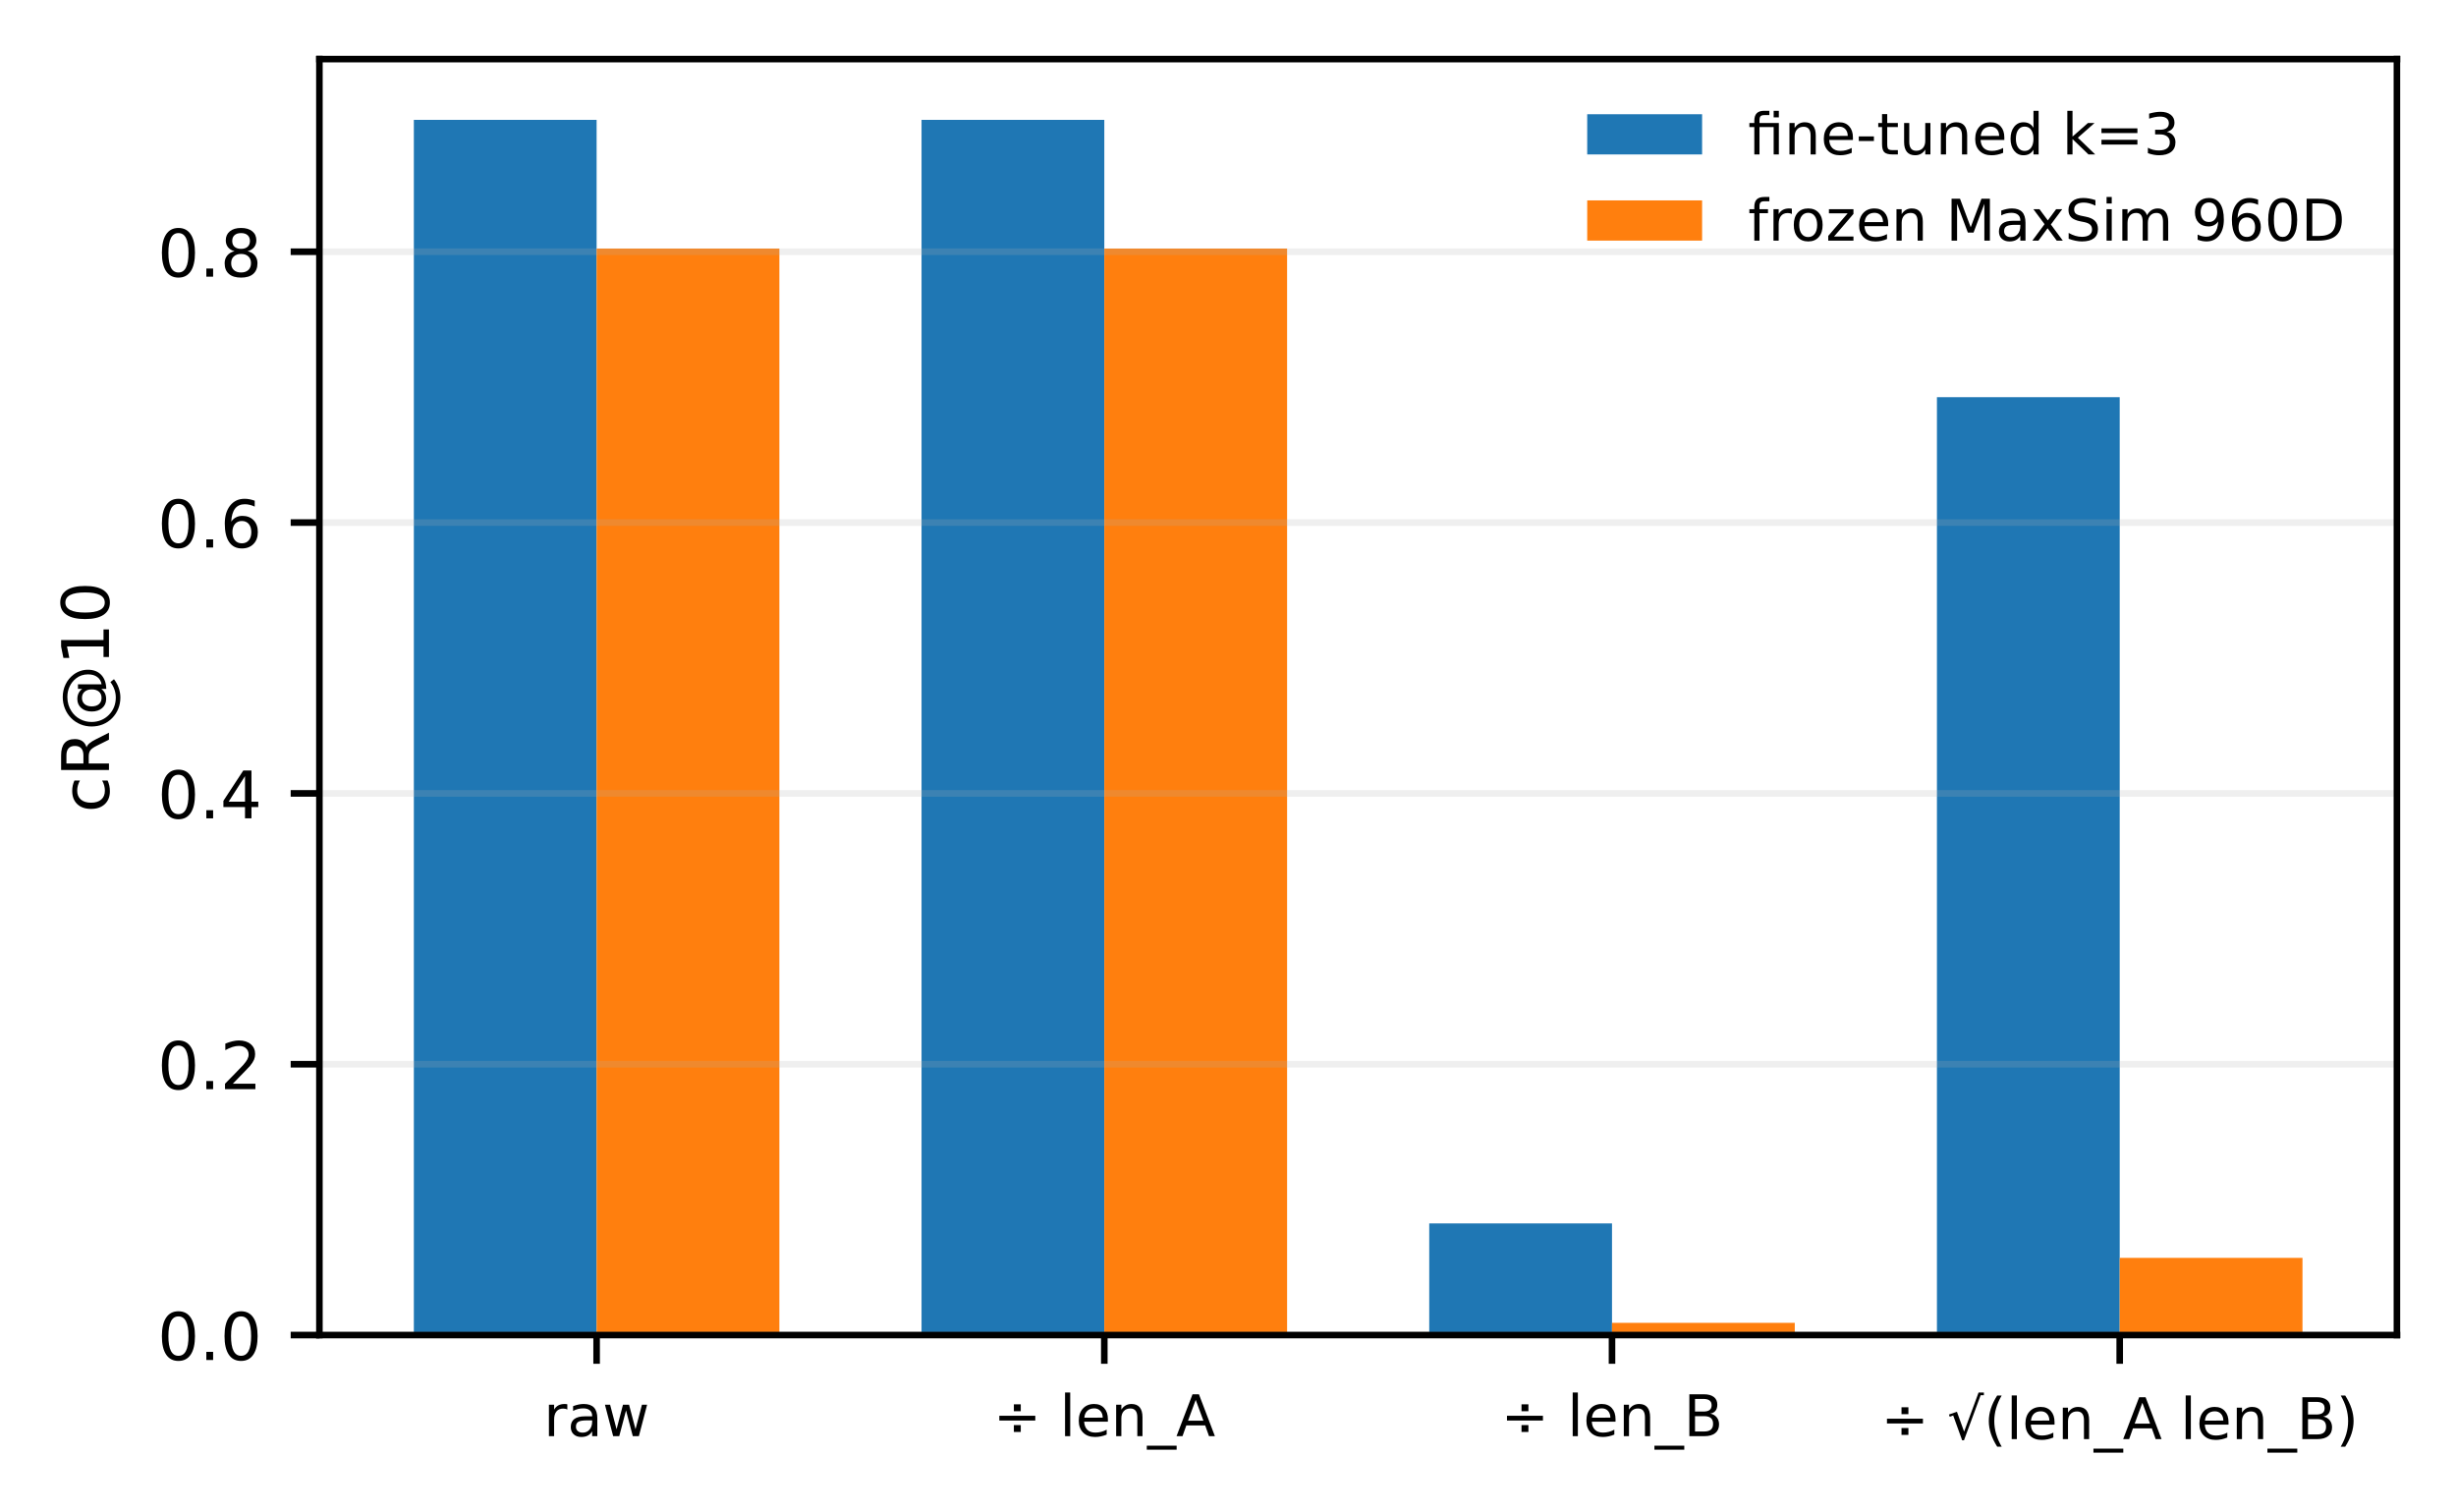
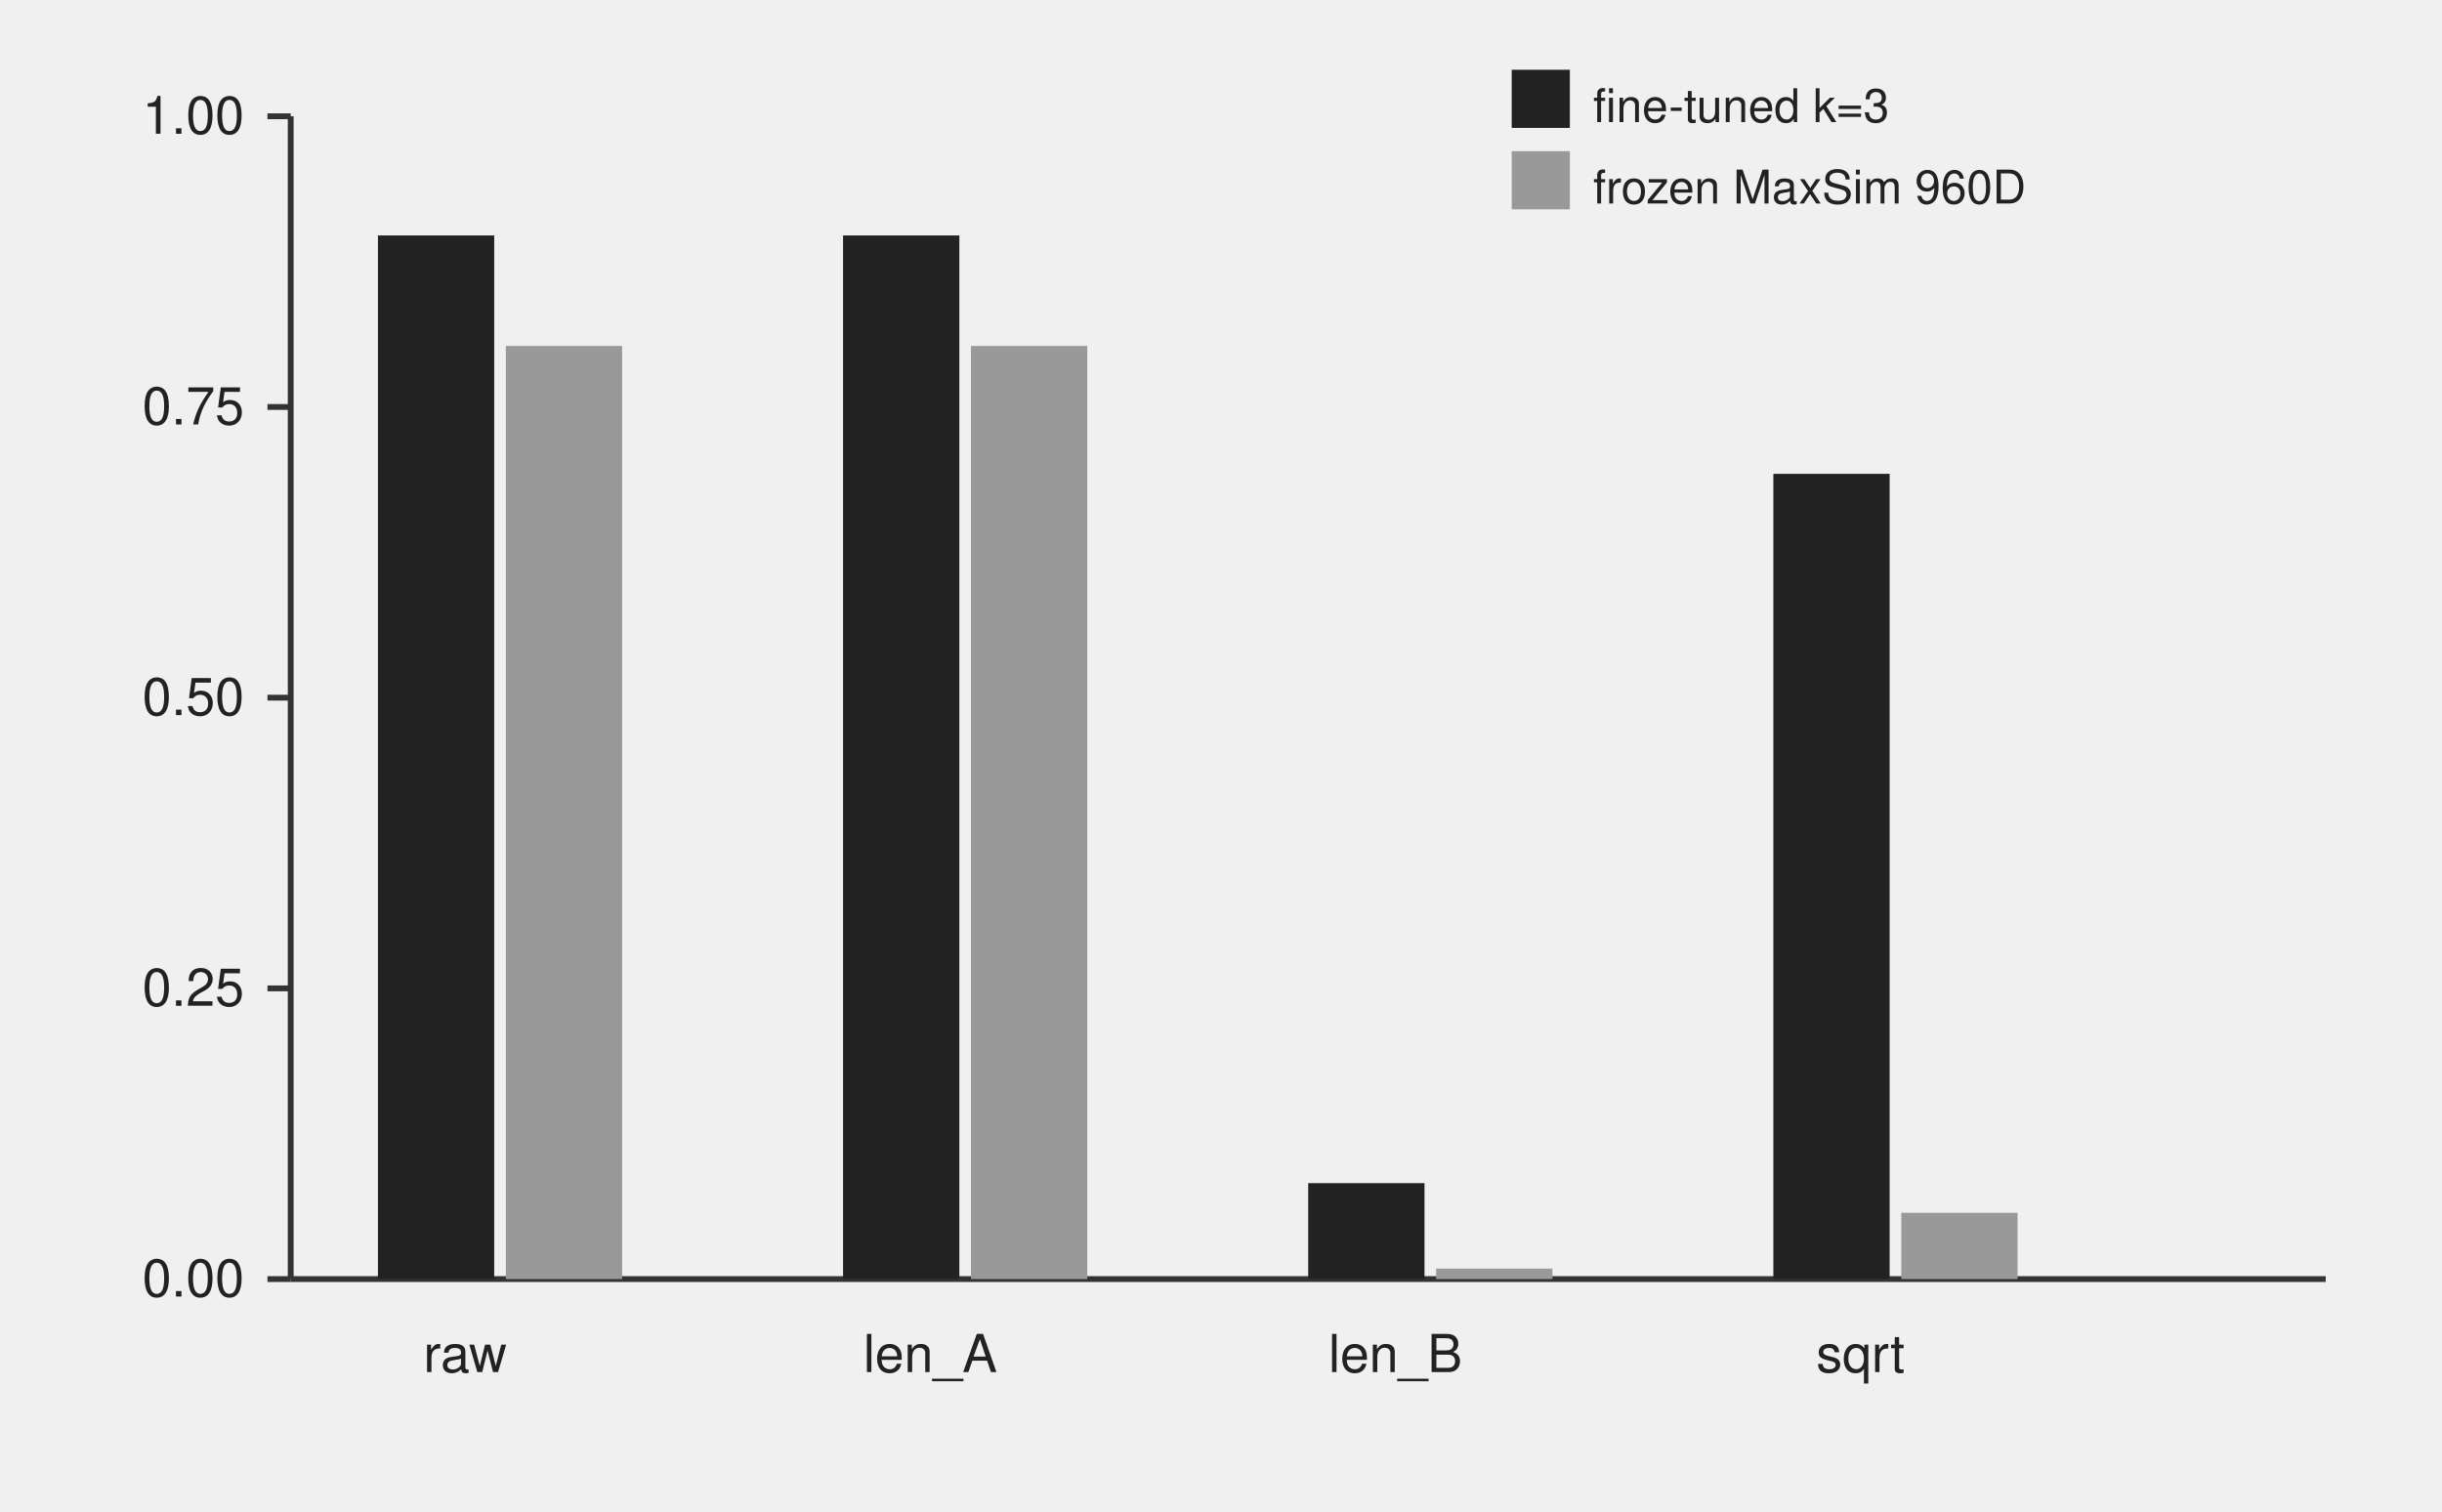
- <svg xmlns="http://www.w3.org/2000/svg" xmlns:xlink="http://www.w3.org/1999/xlink" width="299.283pt" height="184.238pt" viewBox="0 0 299.283 184.238" version="1.1">
-   <defs>
-     <style type="text/css">*{stroke-linejoin: round; stroke-linecap: butt}</style>
-   </defs>
-   <g id="figure_1">
-     <g id="patch_1">
-       <path d="M 0 184.238  L 299.283 184.238  L 299.283 0  L 0 0  z " style="fill: #ffffff" />
-     </g>
-     <g id="axes_1">
-       <g id="patch_2">
-         <path d="M 38.922 162.678  L 292.082 162.678  L 292.082 7.2  L 38.922 7.2  z " style="fill: #ffffff" />
-       </g>
-       <g id="patch_3">
-         <path d="M 50.43 162.678  L 72.702 162.678  L 72.702 14.604  L 50.43 14.604  z " clip-path="url(#p2990b9bd66)" style="fill: #1f77b4" />
-       </g>
-       <g id="patch_4">
-         <path d="M 112.297 162.678  L 134.569 162.678  L 134.569 14.604  L 112.297 14.604  z " clip-path="url(#p2990b9bd66)" style="fill: #1f77b4" />
-       </g>
-       <g id="patch_5">
-         <path d="M 174.164 162.678  L 196.436 162.678  L 196.436 149.073  L 174.164 149.073  z " clip-path="url(#p2990b9bd66)" style="fill: #1f77b4" />
-       </g>
-       <g id="patch_6">
-         <path d="M 236.031 162.678  L 258.303 162.678  L 258.303 48.395  L 236.031 48.395  z " clip-path="url(#p2990b9bd66)" style="fill: #1f77b4" />
-       </g>
-       <g id="patch_7">
-         <path d="M 72.702 162.678  L 94.974 162.678  L 94.974 30.285  L 72.702 30.285  z " clip-path="url(#p2990b9bd66)" style="fill: #ff7f0e" />
-       </g>
-       <g id="patch_8">
-         <path d="M 134.569 162.678  L 156.841 162.678  L 156.841 30.285  L 134.569 30.285  z " clip-path="url(#p2990b9bd66)" style="fill: #ff7f0e" />
-       </g>
-       <g id="patch_9">
-         <path d="M 196.436 162.678  L 218.708 162.678  L 218.708 161.193  L 196.436 161.193  z " clip-path="url(#p2990b9bd66)" style="fill: #ff7f0e" />
-       </g>
-       <g id="patch_10">
-         <path d="M 258.303 162.678  L 280.575 162.678  L 280.575 153.273  L 258.303 153.273  z " clip-path="url(#p2990b9bd66)" style="fill: #ff7f0e" />
-       </g>
-       <g id="matplotlib.axis_1">
-         <g id="xtick_1">
-           <g id="line2d_1">
-             <defs>
-               <path id="m4423804eb9" d="M 0 0  L 0 3.5  " style="stroke: #000000; stroke-width: 0.8" />
-             </defs>
-             <g>
-               <use xlink:href="#m4423804eb9" x="72.702" y="162.678" style="stroke: #000000; stroke-width: 0.8" />
-             </g>
-           </g>
-           <g id="text_1">
-             <g transform="translate(66.2559 174.9967) scale(0.07 -0.07)">
-               <defs>
-                 <path id="DejaVuSans-55" d="M 2631 2963  Q 2534 3019 2420 3045  Q 2306 3072 2169 3072  Q 1681 3072 1420 2755  Q 1159 2438 1159 1844  L 1159 0  L 581 0  L 581 3500  L 1159 3500  L 1159 2956  Q 1341 3275 1631 3429  Q 1922 3584 2338 3584  Q 2397 3584 2469 3576  Q 2541 3569 2628 3553  L 2631 2963  z " transform="scale(0.015625)" />
-                 <path id="DejaVuSans-44" d="M 2194 1759  Q 1497 1759 1228 1600  Q 959 1441 959 1056  Q 959 750 1161 570  Q 1363 391 1709 391  Q 2188 391 2477 730  Q 2766 1069 2766 1631  L 2766 1759  L 2194 1759  z M 3341 1997  L 3341 0  L 2766 0  L 2766 531  Q 2569 213 2275 61  Q 1981 -91 1556 -91  Q 1019 -91 701 211  Q 384 513 384 1019  Q 384 1609 779 1909  Q 1175 2209 1959 2209  L 2766 2209  L 2766 2266  Q 2766 2663 2505 2880  Q 2244 3097 1772 3097  Q 1472 3097 1187 3025  Q 903 2953 641 2809  L 641 3341  Q 956 3463 1253 3523  Q 1550 3584 1831 3584  Q 2591 3584 2966 3190  Q 3341 2797 3341 1997  z " transform="scale(0.015625)" />
-                 <path id="DejaVuSans-5a" d="M 269 3500  L 844 3500  L 1563 769  L 2278 3500  L 2956 3500  L 3675 769  L 4391 3500  L 4966 3500  L 4050 0  L 3372 0  L 2619 2869  L 1863 0  L 1184 0  L 269 3500  z " transform="scale(0.015625)" />
-               </defs>
-               <use xlink:href="#DejaVuSans-55" />
-               <use xlink:href="#DejaVuSans-44" transform="translate(41.10938 0)" />
-               <use xlink:href="#DejaVuSans-5a" transform="translate(102.3906 0)" />
-             </g>
-           </g>
-         </g>
-         <g id="xtick_2">
-           <g id="line2d_2">
-             <g>
-               <use xlink:href="#m4423804eb9" x="134.569" y="162.678" style="stroke: #000000; stroke-width: 0.8" />
-             </g>
-           </g>
-           <g id="text_2">
-             <g transform="translate(121.0355 174.9973) scale(0.07 -0.07)">
-               <defs>
-                 <path id="DejaVuSans-b9" d="M 2297 3547  L 3066 3547  L 3066 2778  L 2297 2778  L 2297 3547  z M 2297 1234  L 3066 1234  L 3066 469  L 2297 469  L 2297 1234  z M 678 2272  L 4684 2272  L 4684 1741  L 678 1741  L 678 2272  z " transform="scale(0.015625)" />
-                 <path id="DejaVuSans-3" transform="scale(0.015625)" />
-                 <path id="DejaVuSans-4f" d="M 603 4863  L 1178 4863  L 1178 0  L 603 0  L 603 4863  z " transform="scale(0.015625)" />
-                 <path id="DejaVuSans-48" d="M 3597 1894  L 3597 1613  L 953 1613  Q 991 1019 1311 708  Q 1631 397 2203 397  Q 2534 397 2845 478  Q 3156 559 3463 722  L 3463 178  Q 3153 47 2828 -22  Q 2503 -91 2169 -91  Q 1331 -91 842 396  Q 353 884 353 1716  Q 353 2575 817 3079  Q 1281 3584 2069 3584  Q 2775 3584 3186 3129  Q 3597 2675 3597 1894  z M 3022 2063  Q 3016 2534 2758 2815  Q 2500 3097 2075 3097  Q 1594 3097 1305 2825  Q 1016 2553 972 2059  L 3022 2063  z " transform="scale(0.015625)" />
-                 <path id="DejaVuSans-51" d="M 3513 2113  L 3513 0  L 2938 0  L 2938 2094  Q 2938 2591 2744 2837  Q 2550 3084 2163 3084  Q 1697 3084 1428 2787  Q 1159 2491 1159 1978  L 1159 0  L 581 0  L 581 3500  L 1159 3500  L 1159 2956  Q 1366 3272 1645 3428  Q 1925 3584 2291 3584  Q 2894 3584 3203 3211  Q 3513 2838 3513 2113  z " transform="scale(0.015625)" />
-                 <path id="DejaVuSans-42" d="M 3263 -1063  L 3263 -1509  L -63 -1509  L -63 -1063  L 3263 -1063  z " transform="scale(0.015625)" />
-                 <path id="DejaVuSans-24" d="M 2188 4044  L 1331 1722  L 3047 1722  L 2188 4044  z M 1831 4666  L 2547 4666  L 4325 0  L 3669 0  L 3244 1197  L 1141 1197  L 716 0  L 50 0  L 1831 4666  z " transform="scale(0.015625)" />
-               </defs>
-               <use xlink:href="#DejaVuSans-b9" />
-               <use xlink:href="#DejaVuSans-3" transform="translate(83.79688 0)" />
-               <use xlink:href="#DejaVuSans-4f" transform="translate(115.5781 0)" />
-               <use xlink:href="#DejaVuSans-48" transform="translate(143.3594 0)" />
-               <use xlink:href="#DejaVuSans-51" transform="translate(204.8906 0)" />
-               <use xlink:href="#DejaVuSans-42" transform="translate(268.2656 0)" />
-               <use xlink:href="#DejaVuSans-24" transform="translate(318.2656 0)" />
-             </g>
-           </g>
-         </g>
-         <g id="xtick_3">
-           <g id="line2d_3">
-             <g>
-               <use xlink:href="#m4423804eb9" x="196.436" y="162.678" style="stroke: #000000; stroke-width: 0.8" />
-             </g>
-           </g>
-           <g id="text_3">
-             <g transform="translate(182.8954 174.9973) scale(0.07 -0.07)">
-               <defs>
-                 <path id="DejaVuSans-25" d="M 1259 2228  L 1259 519  L 2272 519  Q 2781 519 3026 730  Q 3272 941 3272 1375  Q 3272 1813 3026 2020  Q 2781 2228 2272 2228  L 1259 2228  z M 1259 4147  L 1259 2741  L 2194 2741  Q 2656 2741 2882 2914  Q 3109 3088 3109 3444  Q 3109 3797 2882 3972  Q 2656 4147 2194 4147  L 1259 4147  z M 628 4666  L 2241 4666  Q 2963 4666 3353 4366  Q 3744 4066 3744 3513  Q 3744 3084 3544 2831  Q 3344 2578 2956 2516  Q 3422 2416 3680 2098  Q 3938 1781 3938 1306  Q 3938 681 3513 340  Q 3088 0 2303 0  L 628 0  L 628 4666  z " transform="scale(0.015625)" />
-               </defs>
-               <use xlink:href="#DejaVuSans-b9" />
-               <use xlink:href="#DejaVuSans-3" transform="translate(83.79688 0)" />
-               <use xlink:href="#DejaVuSans-4f" transform="translate(115.5781 0)" />
-               <use xlink:href="#DejaVuSans-48" transform="translate(143.3594 0)" />
-               <use xlink:href="#DejaVuSans-51" transform="translate(204.8906 0)" />
-               <use xlink:href="#DejaVuSans-42" transform="translate(268.2656 0)" />
-               <use xlink:href="#DejaVuSans-25" transform="translate(318.2656 0)" />
-             </g>
-           </g>
-         </g>
-         <g id="xtick_4">
-           <g id="line2d_4">
-             <g>
-               <use xlink:href="#m4423804eb9" x="258.303" y="162.678" style="stroke: #000000; stroke-width: 0.8" />
-             </g>
-           </g>
-           <g id="text_4">
-             <g transform="translate(229.2006 175.356) scale(0.07 -0.07)">
-               <defs>
-                 <path id="DejaVuSans-ca4" d="M 3488 5191  L 4078 5191  L 4078 4891  L 3719 4891  L 1863 -128  L 1656 -128  L 659 2631  L 269 2491  L 191 2741  L 1075 3047  L 1875 831  L 3488 5191  z " transform="scale(0.015625)" />
-                 <path id="DejaVuSans-b" d="M 1984 4856  Q 1566 4138 1362 3434  Q 1159 2731 1159 2009  Q 1159 1288 1364 580  Q 1569 -128 1984 -844  L 1484 -844  Q 1016 -109 783 600  Q 550 1309 550 2009  Q 550 2706 781 3412  Q 1013 4119 1484 4856  L 1984 4856  z " transform="scale(0.015625)" />
-                 <path id="DejaVuSans-c" d="M 513 4856  L 1013 4856  Q 1481 4119 1714 3412  Q 1947 2706 1947 2009  Q 1947 1309 1714 600  Q 1481 -109 1013 -844  L 513 -844  Q 928 -128 1133 580  Q 1338 1288 1338 2009  Q 1338 2731 1133 3434  Q 928 4138 513 4856  z " transform="scale(0.015625)" />
-               </defs>
-               <use xlink:href="#DejaVuSans-b9" />
-               <use xlink:href="#DejaVuSans-3" transform="translate(83.79688 0)" />
-               <use xlink:href="#DejaVuSans-ca4" transform="translate(115.5781 0)" />
-               <use xlink:href="#DejaVuSans-b" transform="translate(179.2969 0)" />
-               <use xlink:href="#DejaVuSans-4f" transform="translate(218.3125 0)" />
-               <use xlink:href="#DejaVuSans-48" transform="translate(246.0938 0)" />
-               <use xlink:href="#DejaVuSans-51" transform="translate(307.625 0)" />
-               <use xlink:href="#DejaVuSans-42" transform="translate(371 0)" />
-               <use xlink:href="#DejaVuSans-24" transform="translate(421 0)" />
-               <use xlink:href="#DejaVuSans-3" transform="translate(489.4062 0)" />
-               <use xlink:href="#DejaVuSans-4f" transform="translate(521.1875 0)" />
-               <use xlink:href="#DejaVuSans-48" transform="translate(548.9688 0)" />
-               <use xlink:href="#DejaVuSans-51" transform="translate(610.5 0)" />
-               <use xlink:href="#DejaVuSans-42" transform="translate(673.875 0)" />
-               <use xlink:href="#DejaVuSans-25" transform="translate(723.875 0)" />
-               <use xlink:href="#DejaVuSans-c" transform="translate(792.4844 0)" />
-             </g>
-           </g>
-         </g>
-       </g>
-       <g id="matplotlib.axis_2">
-         <g id="ytick_1">
-           <g id="line2d_5">
-             <path d="M 38.922 162.678  L 292.082 162.678  " clip-path="url(#p2990b9bd66)" style="fill: none; stroke: #b0b0b0; stroke-opacity: 0.2; stroke-width: 0.8; stroke-linecap: square" />
-           </g>
-           <g id="line2d_6">
-             <defs>
-               <path id="m96ee3bec68" d="M 0 0  L -3.5 0  " style="stroke: #000000; stroke-width: 0.8" />
-             </defs>
-             <g>
-               <use xlink:href="#m96ee3bec68" x="38.922" y="162.678" style="stroke: #000000; stroke-width: 0.8" />
-             </g>
-           </g>
-           <g id="text_5">
-             <g transform="translate(19.2 165.7174) scale(0.08 -0.08)">
-               <defs>
-                 <path id="DejaVuSans-13" d="M 2034 4250  Q 1547 4250 1301 3770  Q 1056 3291 1056 2328  Q 1056 1369 1301 889  Q 1547 409 2034 409  Q 2525 409 2770 889  Q 3016 1369 3016 2328  Q 3016 3291 2770 3770  Q 2525 4250 2034 4250  z M 2034 4750  Q 2819 4750 3233 4129  Q 3647 3509 3647 2328  Q 3647 1150 3233 529  Q 2819 -91 2034 -91  Q 1250 -91 836 529  Q 422 1150 422 2328  Q 422 3509 836 4129  Q 1250 4750 2034 4750  z " transform="scale(0.015625)" />
-                 <path id="DejaVuSans-11" d="M 684 794  L 1344 794  L 1344 0  L 684 0  L 684 794  z " transform="scale(0.015625)" />
-               </defs>
-               <use xlink:href="#DejaVuSans-13" />
-               <use xlink:href="#DejaVuSans-11" transform="translate(63.625 0)" />
-               <use xlink:href="#DejaVuSans-13" transform="translate(95.40625 0)" />
-             </g>
-           </g>
-         </g>
-         <g id="ytick_2">
-           <g id="line2d_7">
-             <path d="M 38.922 129.678  L 292.082 129.678  " clip-path="url(#p2990b9bd66)" style="fill: none; stroke: #b0b0b0; stroke-opacity: 0.2; stroke-width: 0.8; stroke-linecap: square" />
-           </g>
-           <g id="line2d_8">
-             <g>
-               <use xlink:href="#m96ee3bec68" x="38.922" y="129.678" style="stroke: #000000; stroke-width: 0.8" />
-             </g>
-           </g>
-           <g id="text_6">
-             <g transform="translate(19.2 132.7166) scale(0.08 -0.08)">
-               <defs>
-                 <path id="DejaVuSans-15" d="M 1228 531  L 3431 531  L 3431 0  L 469 0  L 469 531  Q 828 903 1448 1529  Q 2069 2156 2228 2338  Q 2531 2678 2651 2914  Q 2772 3150 2772 3378  Q 2772 3750 2511 3984  Q 2250 4219 1831 4219  Q 1534 4219 1204 4116  Q 875 4013 500 3803  L 500 4441  Q 881 4594 1212 4672  Q 1544 4750 1819 4750  Q 2544 4750 2975 4387  Q 3406 4025 3406 3419  Q 3406 3131 3298 2873  Q 3191 2616 2906 2266  Q 2828 2175 2409 1742  Q 1991 1309 1228 531  z " transform="scale(0.015625)" />
-               </defs>
-               <use xlink:href="#DejaVuSans-13" />
-               <use xlink:href="#DejaVuSans-11" transform="translate(63.625 0)" />
-               <use xlink:href="#DejaVuSans-15" transform="translate(95.40625 0)" />
-             </g>
-           </g>
-         </g>
-         <g id="ytick_3">
-           <g id="line2d_9">
-             <path d="M 38.922 96.677  L 292.082 96.677  " clip-path="url(#p2990b9bd66)" style="fill: none; stroke: #b0b0b0; stroke-opacity: 0.2; stroke-width: 0.8; stroke-linecap: square" />
-           </g>
-           <g id="line2d_10">
-             <g>
-               <use xlink:href="#m96ee3bec68" x="38.922" y="96.677" style="stroke: #000000; stroke-width: 0.8" />
-             </g>
-           </g>
-           <g id="text_7">
-             <g transform="translate(19.2 99.71581) scale(0.08 -0.08)">
-               <defs>
-                 <path id="DejaVuSans-17" d="M 2419 4116  L 825 1625  L 2419 1625  L 2419 4116  z M 2253 4666  L 3047 4666  L 3047 1625  L 3713 1625  L 3713 1100  L 3047 1100  L 3047 0  L 2419 0  L 2419 1100  L 313 1100  L 313 1709  L 2253 4666  z " transform="scale(0.015625)" />
-               </defs>
-               <use xlink:href="#DejaVuSans-13" />
-               <use xlink:href="#DejaVuSans-11" transform="translate(63.625 0)" />
-               <use xlink:href="#DejaVuSans-17" transform="translate(95.40625 0)" />
-             </g>
-           </g>
-         </g>
-         <g id="ytick_4">
-           <g id="line2d_11">
-             <path d="M 38.922 63.676  L 292.082 63.676  " clip-path="url(#p2990b9bd66)" style="fill: none; stroke: #b0b0b0; stroke-opacity: 0.2; stroke-width: 0.8; stroke-linecap: square" />
-           </g>
-           <g id="line2d_12">
-             <g>
-               <use xlink:href="#m96ee3bec68" x="38.922" y="63.676" style="stroke: #000000; stroke-width: 0.8" />
-             </g>
-           </g>
-           <g id="text_8">
-             <g transform="translate(19.2 66.715) scale(0.08 -0.08)">
-               <defs>
-                 <path id="DejaVuSans-19" d="M 2113 2584  Q 1688 2584 1439 2293  Q 1191 2003 1191 1497  Q 1191 994 1439 701  Q 1688 409 2113 409  Q 2538 409 2786 701  Q 3034 994 3034 1497  Q 3034 2003 2786 2293  Q 2538 2584 2113 2584  z M 3366 4563  L 3366 3988  Q 3128 4100 2886 4159  Q 2644 4219 2406 4219  Q 1781 4219 1451 3797  Q 1122 3375 1075 2522  Q 1259 2794 1537 2939  Q 1816 3084 2150 3084  Q 2853 3084 3261 2657  Q 3669 2231 3669 1497  Q 3669 778 3244 343  Q 2819 -91 2113 -91  Q 1303 -91 875 529  Q 447 1150 447 2328  Q 447 3434 972 4092  Q 1497 4750 2381 4750  Q 2619 4750 2861 4703  Q 3103 4656 3366 4563  z " transform="scale(0.015625)" />
-               </defs>
-               <use xlink:href="#DejaVuSans-13" />
-               <use xlink:href="#DejaVuSans-11" transform="translate(63.625 0)" />
-               <use xlink:href="#DejaVuSans-19" transform="translate(95.40625 0)" />
-             </g>
-           </g>
-         </g>
-         <g id="ytick_5">
-           <g id="line2d_13">
-             <path d="M 38.922 30.675  L 292.082 30.675  " clip-path="url(#p2990b9bd66)" style="fill: none; stroke: #b0b0b0; stroke-opacity: 0.2; stroke-width: 0.8; stroke-linecap: square" />
-           </g>
-           <g id="line2d_14">
-             <g>
-               <use xlink:href="#m96ee3bec68" x="38.922" y="30.675" style="stroke: #000000; stroke-width: 0.8" />
-             </g>
-           </g>
-           <g id="text_9">
-             <g transform="translate(19.2 33.71419) scale(0.08 -0.08)">
-               <defs>
-                 <path id="DejaVuSans-1b" d="M 2034 2216  Q 1584 2216 1326 1975  Q 1069 1734 1069 1313  Q 1069 891 1326 650  Q 1584 409 2034 409  Q 2484 409 2743 651  Q 3003 894 3003 1313  Q 3003 1734 2745 1975  Q 2488 2216 2034 2216  z M 1403 2484  Q 997 2584 770 2862  Q 544 3141 544 3541  Q 544 4100 942 4425  Q 1341 4750 2034 4750  Q 2731 4750 3128 4425  Q 3525 4100 3525 3541  Q 3525 3141 3298 2862  Q 3072 2584 2669 2484  Q 3125 2378 3379 2068  Q 3634 1759 3634 1313  Q 3634 634 3220 271  Q 2806 -91 2034 -91  Q 1263 -91 848 271  Q 434 634 434 1313  Q 434 1759 690 2068  Q 947 2378 1403 2484  z M 1172 3481  Q 1172 3119 1398 2916  Q 1625 2713 2034 2713  Q 2441 2713 2670 2916  Q 2900 3119 2900 3481  Q 2900 3844 2670 4047  Q 2441 4250 2034 4250  Q 1625 4250 1398 4047  Q 1172 3844 1172 3481  z " transform="scale(0.015625)" />
-               </defs>
-               <use xlink:href="#DejaVuSans-13" />
-               <use xlink:href="#DejaVuSans-11" transform="translate(63.625 0)" />
-               <use xlink:href="#DejaVuSans-1b" transform="translate(95.40625 0)" />
-             </g>
-           </g>
-         </g>
-         <g id="text_10">
-           <g transform="translate(13.27812 99.00793) rotate(-90) scale(0.08 -0.08)">
-             <defs>
-               <path id="DejaVuSans-46" d="M 3122 3366  L 3122 2828  Q 2878 2963 2633 3030  Q 2388 3097 2138 3097  Q 1578 3097 1268 2742  Q 959 2388 959 1747  Q 959 1106 1268 751  Q 1578 397 2138 397  Q 2388 397 2633 464  Q 2878 531 3122 666  L 3122 134  Q 2881 22 2623 -34  Q 2366 -91 2075 -91  Q 1284 -91 818 406  Q 353 903 353 1747  Q 353 2603 823 3093  Q 1294 3584 2113 3584  Q 2378 3584 2631 3529  Q 2884 3475 3122 3366  z " transform="scale(0.015625)" />
-               <path id="DejaVuSans-35" d="M 2841 2188  Q 3044 2119 3236 1894  Q 3428 1669 3622 1275  L 4263 0  L 3584 0  L 2988 1197  Q 2756 1666 2539 1819  Q 2322 1972 1947 1972  L 1259 1972  L 1259 0  L 628 0  L 628 4666  L 2053 4666  Q 2853 4666 3247 4331  Q 3641 3997 3641 3322  Q 3641 2881 3436 2590  Q 3231 2300 2841 2188  z M 1259 4147  L 1259 2491  L 2053 2491  Q 2509 2491 2742 2702  Q 2975 2913 2975 3322  Q 2975 3731 2742 3939  Q 2509 4147 2053 4147  L 1259 4147  z " transform="scale(0.015625)" />
-               <path id="DejaVuSans-23" d="M 2381 1678  Q 2381 1231 2603 976  Q 2825 722 3213 722  Q 3597 722 3817 978  Q 4038 1234 4038 1678  Q 4038 2116 3813 2373  Q 3588 2631 3206 2631  Q 2828 2631 2604 2375  Q 2381 2119 2381 1678  z M 4084 744  Q 3897 503 3655 389  Q 3413 275 3091 275  Q 2553 275 2217 664  Q 1881 1053 1881 1678  Q 1881 2303 2218 2693  Q 2556 3084 3091 3084  Q 3413 3084 3656 2967  Q 3900 2850 4084 2613  L 4084 3022  L 4531 3022  L 4531 722  Q 4988 791 5245 1139  Q 5503 1488 5503 2041  Q 5503 2375 5404 2669  Q 5306 2963 5106 3213  Q 4781 3622 4314 3839  Q 3847 4056 3297 4056  Q 2913 4056 2559 3954  Q 2206 3853 1906 3653  Q 1416 3334 1139 2817  Q 863 2300 863 1697  Q 863 1200 1042 765  Q 1222 331 1563 0  Q 1891 -325 2322 -495  Q 2753 -666 3244 -666  Q 3647 -666 4036 -530  Q 4425 -394 4750 -141  L 5031 -488  Q 4641 -791 4180 -952  Q 3719 -1113 3244 -1113  Q 2666 -1113 2153 -908  Q 1641 -703 1241 -313  Q 841 78 631 592  Q 422 1106 422 1697  Q 422 2266 634 2781  Q 847 3297 1241 3688  Q 1644 4084 2172 4295  Q 2700 4506 3291 4506  Q 3953 4506 4520 4234  Q 5088 3963 5472 3463  Q 5706 3156 5829 2797  Q 5953 2438 5953 2053  Q 5953 1231 5456 756  Q 4959 281 4084 263  L 4084 744  z " transform="scale(0.015625)" />
-               <path id="DejaVuSans-14" d="M 794 531  L 1825 531  L 1825 4091  L 703 3866  L 703 4441  L 1819 4666  L 2450 4666  L 2450 531  L 3481 531  L 3481 0  L 794 0  L 794 531  z " transform="scale(0.015625)" />
-             </defs>
-             <use xlink:href="#DejaVuSans-46" />
-             <use xlink:href="#DejaVuSans-35" transform="translate(54.98438 0)" />
-             <use xlink:href="#DejaVuSans-23" transform="translate(124.4688 0)" />
-             <use xlink:href="#DejaVuSans-14" transform="translate(224.4688 0)" />
-             <use xlink:href="#DejaVuSans-13" transform="translate(288.0938 0)" />
-           </g>
-         </g>
-       </g>
-       <g id="patch_11">
-         <path d="M 38.922 162.678  L 38.922 7.2  " style="fill: none; stroke: #000000; stroke-width: 0.8; stroke-linejoin: miter; stroke-linecap: square" />
-       </g>
-       <g id="patch_12">
-         <path d="M 292.082 162.678  L 292.082 7.2  " style="fill: none; stroke: #000000; stroke-width: 0.8; stroke-linejoin: miter; stroke-linecap: square" />
-       </g>
-       <g id="patch_13">
-         <path d="M 38.922 162.678  L 292.082 162.678  " style="fill: none; stroke: #000000; stroke-width: 0.8; stroke-linejoin: miter; stroke-linecap: square" />
-       </g>
-       <g id="patch_14">
-         <path d="M 38.922 7.2  L 292.082 7.2  " style="fill: none; stroke: #000000; stroke-width: 0.8; stroke-linejoin: miter; stroke-linecap: square" />
-       </g>
-       <g id="legend_1">
-         <g id="patch_15">
-           <path d="M 193.414 18.819  L 207.414 18.819  L 207.414 13.919  L 193.414 13.919  z " style="fill: #1f77b4" />
-         </g>
-         <g id="text_11">
-           <g transform="translate(213.0142 18.81891) scale(0.07 -0.07)">
-             <defs>
-               <path id="DejaVuSans-13af" d="M 3431 3500  L 3431 0  L 2853 0  L 2853 3053  L 1275 3053  L 1275 0  L 697 0  L 697 3053  L 147 3053  L 147 3500  L 697 3500  L 697 3744  Q 697 4316 967 4589  Q 1238 4863 1797 4863  L 2375 4863  L 2375 4384  L 1825 4384  Q 1516 4384 1395 4259  Q 1275 4134 1275 3809  L 1275 3500  L 3431 3500  z M 2853 4856  L 3431 4856  L 3431 4128  L 2853 4128  L 2853 4856  z " transform="scale(0.015625)" />
-               <path id="DejaVuSans-10" d="M 313 2009  L 1997 2009  L 1997 1497  L 313 1497  L 313 2009  z " transform="scale(0.015625)" />
-               <path id="DejaVuSans-57" d="M 1172 4494  L 1172 3500  L 2356 3500  L 2356 3053  L 1172 3053  L 1172 1153  Q 1172 725 1289 603  Q 1406 481 1766 481  L 2356 481  L 2356 0  L 1766 0  Q 1100 0 847 248  Q 594 497 594 1153  L 594 3053  L 172 3053  L 172 3500  L 594 3500  L 594 4494  L 1172 4494  z " transform="scale(0.015625)" />
-               <path id="DejaVuSans-58" d="M 544 1381  L 544 3500  L 1119 3500  L 1119 1403  Q 1119 906 1312 657  Q 1506 409 1894 409  Q 2359 409 2629 706  Q 2900 1003 2900 1516  L 2900 3500  L 3475 3500  L 3475 0  L 2900 0  L 2900 538  Q 2691 219 2414 64  Q 2138 -91 1772 -91  Q 1169 -91 856 284  Q 544 659 544 1381  z M 1991 3584  L 1991 3584  z " transform="scale(0.015625)" />
-               <path id="DejaVuSans-47" d="M 2906 2969  L 2906 4863  L 3481 4863  L 3481 0  L 2906 0  L 2906 525  Q 2725 213 2448 61  Q 2172 -91 1784 -91  Q 1150 -91 751 415  Q 353 922 353 1747  Q 353 2572 751 3078  Q 1150 3584 1784 3584  Q 2172 3584 2448 3432  Q 2725 3281 2906 2969  z M 947 1747  Q 947 1113 1208 752  Q 1469 391 1925 391  Q 2381 391 2643 752  Q 2906 1113 2906 1747  Q 2906 2381 2643 2742  Q 2381 3103 1925 3103  Q 1469 3103 1208 2742  Q 947 2381 947 1747  z " transform="scale(0.015625)" />
-               <path id="DejaVuSans-4e" d="M 581 4863  L 1159 4863  L 1159 1991  L 2875 3500  L 3609 3500  L 1753 1863  L 3688 0  L 2938 0  L 1159 1709  L 1159 0  L 581 0  L 581 4863  z " transform="scale(0.015625)" />
-               <path id="DejaVuSans-20" d="M 678 2906  L 4684 2906  L 4684 2381  L 678 2381  L 678 2906  z M 678 1631  L 4684 1631  L 4684 1100  L 678 1100  L 678 1631  z " transform="scale(0.015625)" />
-               <path id="DejaVuSans-16" d="M 2597 2516  Q 3050 2419 3304 2112  Q 3559 1806 3559 1356  Q 3559 666 3084 287  Q 2609 -91 1734 -91  Q 1441 -91 1130 -33  Q 819 25 488 141  L 488 750  Q 750 597 1062 519  Q 1375 441 1716 441  Q 2309 441 2620 675  Q 2931 909 2931 1356  Q 2931 1769 2642 2001  Q 2353 2234 1838 2234  L 1294 2234  L 1294 2753  L 1863 2753  Q 2328 2753 2575 2939  Q 2822 3125 2822 3475  Q 2822 3834 2567 4026  Q 2313 4219 1838 4219  Q 1578 4219 1281 4162  Q 984 4106 628 3988  L 628 4550  Q 988 4650 1302 4700  Q 1616 4750 1894 4750  Q 2613 4750 3031 4423  Q 3450 4097 3450 3541  Q 3450 3153 3228 2886  Q 3006 2619 2597 2516  z " transform="scale(0.015625)" />
-             </defs>
-             <use xlink:href="#DejaVuSans-13af" />
-             <use xlink:href="#DejaVuSans-51" transform="translate(62.98438 0)" />
-             <use xlink:href="#DejaVuSans-48" transform="translate(126.3594 0)" />
-             <use xlink:href="#DejaVuSans-10" transform="translate(187.8906 0)" />
-             <use xlink:href="#DejaVuSans-57" transform="translate(223.9688 0)" />
-             <use xlink:href="#DejaVuSans-58" transform="translate(263.1719 0)" />
-             <use xlink:href="#DejaVuSans-51" transform="translate(326.5469 0)" />
-             <use xlink:href="#DejaVuSans-48" transform="translate(389.9219 0)" />
-             <use xlink:href="#DejaVuSans-47" transform="translate(451.4531 0)" />
-             <use xlink:href="#DejaVuSans-3" transform="translate(514.9375 0)" />
-             <use xlink:href="#DejaVuSans-4e" transform="translate(546.7188 0)" />
-             <use xlink:href="#DejaVuSans-20" transform="translate(604.625 0)" />
-             <use xlink:href="#DejaVuSans-16" transform="translate(688.4219 0)" />
-           </g>
-         </g>
-         <g id="patch_16">
-           <path d="M 193.414 29.319  L 207.414 29.319  L 207.414 24.419  L 193.414 24.419  z " style="fill: #ff7f0e" />
-         </g>
-         <g id="text_12">
-           <g transform="translate(213.0142 29.31945) scale(0.07 -0.07)">
-             <defs>
-               <path id="DejaVuSans-49" d="M 2375 4863  L 2375 4384  L 1825 4384  Q 1516 4384 1395 4259  Q 1275 4134 1275 3809  L 1275 3500  L 2222 3500  L 2222 3053  L 1275 3053  L 1275 0  L 697 0  L 697 3053  L 147 3053  L 147 3500  L 697 3500  L 697 3744  Q 697 4328 969 4595  Q 1241 4863 1831 4863  L 2375 4863  z " transform="scale(0.015625)" />
-               <path id="DejaVuSans-52" d="M 1959 3097  Q 1497 3097 1228 2736  Q 959 2375 959 1747  Q 959 1119 1226 758  Q 1494 397 1959 397  Q 2419 397 2687 759  Q 2956 1122 2956 1747  Q 2956 2369 2687 2733  Q 2419 3097 1959 3097  z M 1959 3584  Q 2709 3584 3137 3096  Q 3566 2609 3566 1747  Q 3566 888 3137 398  Q 2709 -91 1959 -91  Q 1206 -91 779 398  Q 353 888 353 1747  Q 353 2609 779 3096  Q 1206 3584 1959 3584  z " transform="scale(0.015625)" />
-               <path id="DejaVuSans-5d" d="M 353 3500  L 3084 3500  L 3084 2975  L 922 459  L 3084 459  L 3084 0  L 275 0  L 275 525  L 2438 3041  L 353 3041  L 353 3500  z " transform="scale(0.015625)" />
-               <path id="DejaVuSans-30" d="M 628 4666  L 1569 4666  L 2759 1491  L 3956 4666  L 4897 4666  L 4897 0  L 4281 0  L 4281 4097  L 3078 897  L 2444 897  L 1241 4097  L 1241 0  L 628 0  L 628 4666  z " transform="scale(0.015625)" />
-               <path id="DejaVuSans-5b" d="M 3513 3500  L 2247 1797  L 3578 0  L 2900 0  L 1881 1375  L 863 0  L 184 0  L 1544 1831  L 300 3500  L 978 3500  L 1906 2253  L 2834 3500  L 3513 3500  z " transform="scale(0.015625)" />
-               <path id="DejaVuSans-36" d="M 3425 4513  L 3425 3897  Q 3066 4069 2747 4153  Q 2428 4238 2131 4238  Q 1616 4238 1336 4038  Q 1056 3838 1056 3469  Q 1056 3159 1242 3001  Q 1428 2844 1947 2747  L 2328 2669  Q 3034 2534 3370 2195  Q 3706 1856 3706 1288  Q 3706 609 3251 259  Q 2797 -91 1919 -91  Q 1588 -91 1214 -16  Q 841 59 441 206  L 441 856  Q 825 641 1194 531  Q 1563 422 1919 422  Q 2459 422 2753 634  Q 3047 847 3047 1241  Q 3047 1584 2836 1778  Q 2625 1972 2144 2069  L 1759 2144  Q 1053 2284 737 2584  Q 422 2884 422 3419  Q 422 4038 858 4394  Q 1294 4750 2059 4750  Q 2388 4750 2728 4690  Q 3069 4631 3425 4513  z " transform="scale(0.015625)" />
-               <path id="DejaVuSans-4c" d="M 603 3500  L 1178 3500  L 1178 0  L 603 0  L 603 3500  z M 603 4863  L 1178 4863  L 1178 4134  L 603 4134  L 603 4863  z " transform="scale(0.015625)" />
-               <path id="DejaVuSans-50" d="M 3328 2828  Q 3544 3216 3844 3400  Q 4144 3584 4550 3584  Q 5097 3584 5394 3201  Q 5691 2819 5691 2113  L 5691 0  L 5113 0  L 5113 2094  Q 5113 2597 4934 2840  Q 4756 3084 4391 3084  Q 3944 3084 3684 2787  Q 3425 2491 3425 1978  L 3425 0  L 2847 0  L 2847 2094  Q 2847 2600 2669 2842  Q 2491 3084 2119 3084  Q 1678 3084 1418 2786  Q 1159 2488 1159 1978  L 1159 0  L 581 0  L 581 3500  L 1159 3500  L 1159 2956  Q 1356 3278 1631 3431  Q 1906 3584 2284 3584  Q 2666 3584 2933 3390  Q 3200 3197 3328 2828  z " transform="scale(0.015625)" />
-               <path id="DejaVuSans-1c" d="M 703 97  L 703 672  Q 941 559 1184 500  Q 1428 441 1663 441  Q 2288 441 2617 861  Q 2947 1281 2994 2138  Q 2813 1869 2534 1725  Q 2256 1581 1919 1581  Q 1219 1581 811 2004  Q 403 2428 403 3163  Q 403 3881 828 4315  Q 1253 4750 1959 4750  Q 2769 4750 3195 4129  Q 3622 3509 3622 2328  Q 3622 1225 3098 567  Q 2575 -91 1691 -91  Q 1453 -91 1209 -44  Q 966 3 703 97  z M 1959 2075  Q 2384 2075 2632 2365  Q 2881 2656 2881 3163  Q 2881 3666 2632 3958  Q 2384 4250 1959 4250  Q 1534 4250 1286 3958  Q 1038 3666 1038 3163  Q 1038 2656 1286 2365  Q 1534 2075 1959 2075  z " transform="scale(0.015625)" />
-               <path id="DejaVuSans-27" d="M 1259 4147  L 1259 519  L 2022 519  Q 2988 519 3436 956  Q 3884 1394 3884 2338  Q 3884 3275 3436 3711  Q 2988 4147 2022 4147  L 1259 4147  z M 628 4666  L 1925 4666  Q 3281 4666 3915 4102  Q 4550 3538 4550 2338  Q 4550 1131 3912 565  Q 3275 0 1925 0  L 628 0  L 628 4666  z " transform="scale(0.015625)" />
-             </defs>
-             <use xlink:href="#DejaVuSans-49" />
-             <use xlink:href="#DejaVuSans-55" transform="translate(35.20312 0)" />
-             <use xlink:href="#DejaVuSans-52" transform="translate(74.10938 0)" />
-             <use xlink:href="#DejaVuSans-5d" transform="translate(135.2969 0)" />
-             <use xlink:href="#DejaVuSans-48" transform="translate(187.7812 0)" />
-             <use xlink:href="#DejaVuSans-51" transform="translate(249.3125 0)" />
-             <use xlink:href="#DejaVuSans-3" transform="translate(312.6875 0)" />
-             <use xlink:href="#DejaVuSans-30" transform="translate(344.4688 0)" />
-             <use xlink:href="#DejaVuSans-44" transform="translate(430.75 0)" />
-             <use xlink:href="#DejaVuSans-5b" transform="translate(492.0312 0)" />
-             <use xlink:href="#DejaVuSans-36" transform="translate(551.2188 0)" />
-             <use xlink:href="#DejaVuSans-4c" transform="translate(614.7031 0)" />
-             <use xlink:href="#DejaVuSans-50" transform="translate(642.4844 0)" />
-             <use xlink:href="#DejaVuSans-3" transform="translate(739.8906 0)" />
-             <use xlink:href="#DejaVuSans-1c" transform="translate(771.6719 0)" />
-             <use xlink:href="#DejaVuSans-19" transform="translate(835.2969 0)" />
-             <use xlink:href="#DejaVuSans-13" transform="translate(898.9219 0)" />
-             <use xlink:href="#DejaVuSans-27" transform="translate(962.5469 0)" />
-           </g>
-         </g>
-       </g>
-     </g>
-   </g>
-   <defs>
-     <clipPath id="p2990b9bd66">
-       <rect x="38.922" y="7.2" width="253.16" height="155.478" />
-     </clipPath>
-   </defs>
+ <svg xmlns="http://www.w3.org/2000/svg" width="420" height="260" viewBox="0 0 420 260">
+   <line x1="50.0" y1="220.0" x2="400.0" y2="220.0" stroke="#333" stroke-width="1" />
+   <line x1="50.0" y1="220.0" x2="50.0" y2="20.0" stroke="#333" stroke-width="1" />
+   <text x="80.0" y="236.0" font-family="Helvetica,Arial,sans-serif" font-size="9" text-anchor="middle" fill="#222">raw</text>
+   <text x="160.0" y="236.0" font-family="Helvetica,Arial,sans-serif" font-size="9" text-anchor="middle" fill="#222">len_A</text>
+   <text x="240.0" y="236.0" font-family="Helvetica,Arial,sans-serif" font-size="9" text-anchor="middle" fill="#222">len_B</text>
+   <text x="320.0" y="236.0" font-family="Helvetica,Arial,sans-serif" font-size="9" text-anchor="middle" fill="#222">sqrt</text>
+   <line x1="46.0" y1="220.0" x2="50.0" y2="220.0" stroke="#333" stroke-width="1" />
+   <text x="42.0" y="223.0" font-family="Helvetica,Arial,sans-serif" font-size="9" text-anchor="end" fill="#222">0.00</text>
+   <line x1="46.0" y1="170.0" x2="50.0" y2="170.0" stroke="#333" stroke-width="1" />
+   <text x="42.0" y="173.0" font-family="Helvetica,Arial,sans-serif" font-size="9" text-anchor="end" fill="#222">0.25</text>
+   <line x1="46.0" y1="120.0" x2="50.0" y2="120.0" stroke="#333" stroke-width="1" />
+   <text x="42.0" y="123.0" font-family="Helvetica,Arial,sans-serif" font-size="9" text-anchor="end" fill="#222">0.50</text>
+   <line x1="46.0" y1="70.0" x2="50.0" y2="70.0" stroke="#333" stroke-width="1" />
+   <text x="42.0" y="73.0" font-family="Helvetica,Arial,sans-serif" font-size="9" text-anchor="end" fill="#222">0.75</text>
+   <line x1="46.0" y1="20.0" x2="50.0" y2="20.0" stroke="#333" stroke-width="1" />
+   <text x="42.0" y="23.0" font-family="Helvetica,Arial,sans-serif" font-size="9" text-anchor="end" fill="#222">1.00</text>
+   <rect x="65" y="40.5" width="20" height="179.5" fill="#222" />
+   <rect x="145" y="40.5" width="20" height="179.5" fill="#222" />
+   <rect x="225" y="203.5" width="20" height="16.5" fill="#222" />
+   <rect x="305" y="81.5" width="20" height="138.5" fill="#222" />
+   <rect x="87" y="59.5" width="20" height="160.5" fill="#999" />
+   <rect x="167" y="59.5" width="20" height="160.5" fill="#999" />
+   <rect x="247" y="218.2" width="20" height="1.8" fill="#999" />
+   <rect x="327" y="208.6" width="20" height="11.4" fill="#999" />
+   <rect x="260" y="12" width="10" height="10" fill="#222" />
+   <text x="274.0" y="21.0" font-family="Helvetica,Arial,sans-serif" font-size="8" text-anchor="start" fill="#222">fine-tuned k=3</text>
+   <rect x="260" y="26" width="10" height="10" fill="#999" />
+   <text x="274.0" y="35.0" font-family="Helvetica,Arial,sans-serif" font-size="8" text-anchor="start" fill="#222">frozen MaxSim 960D</text>
</svg>
